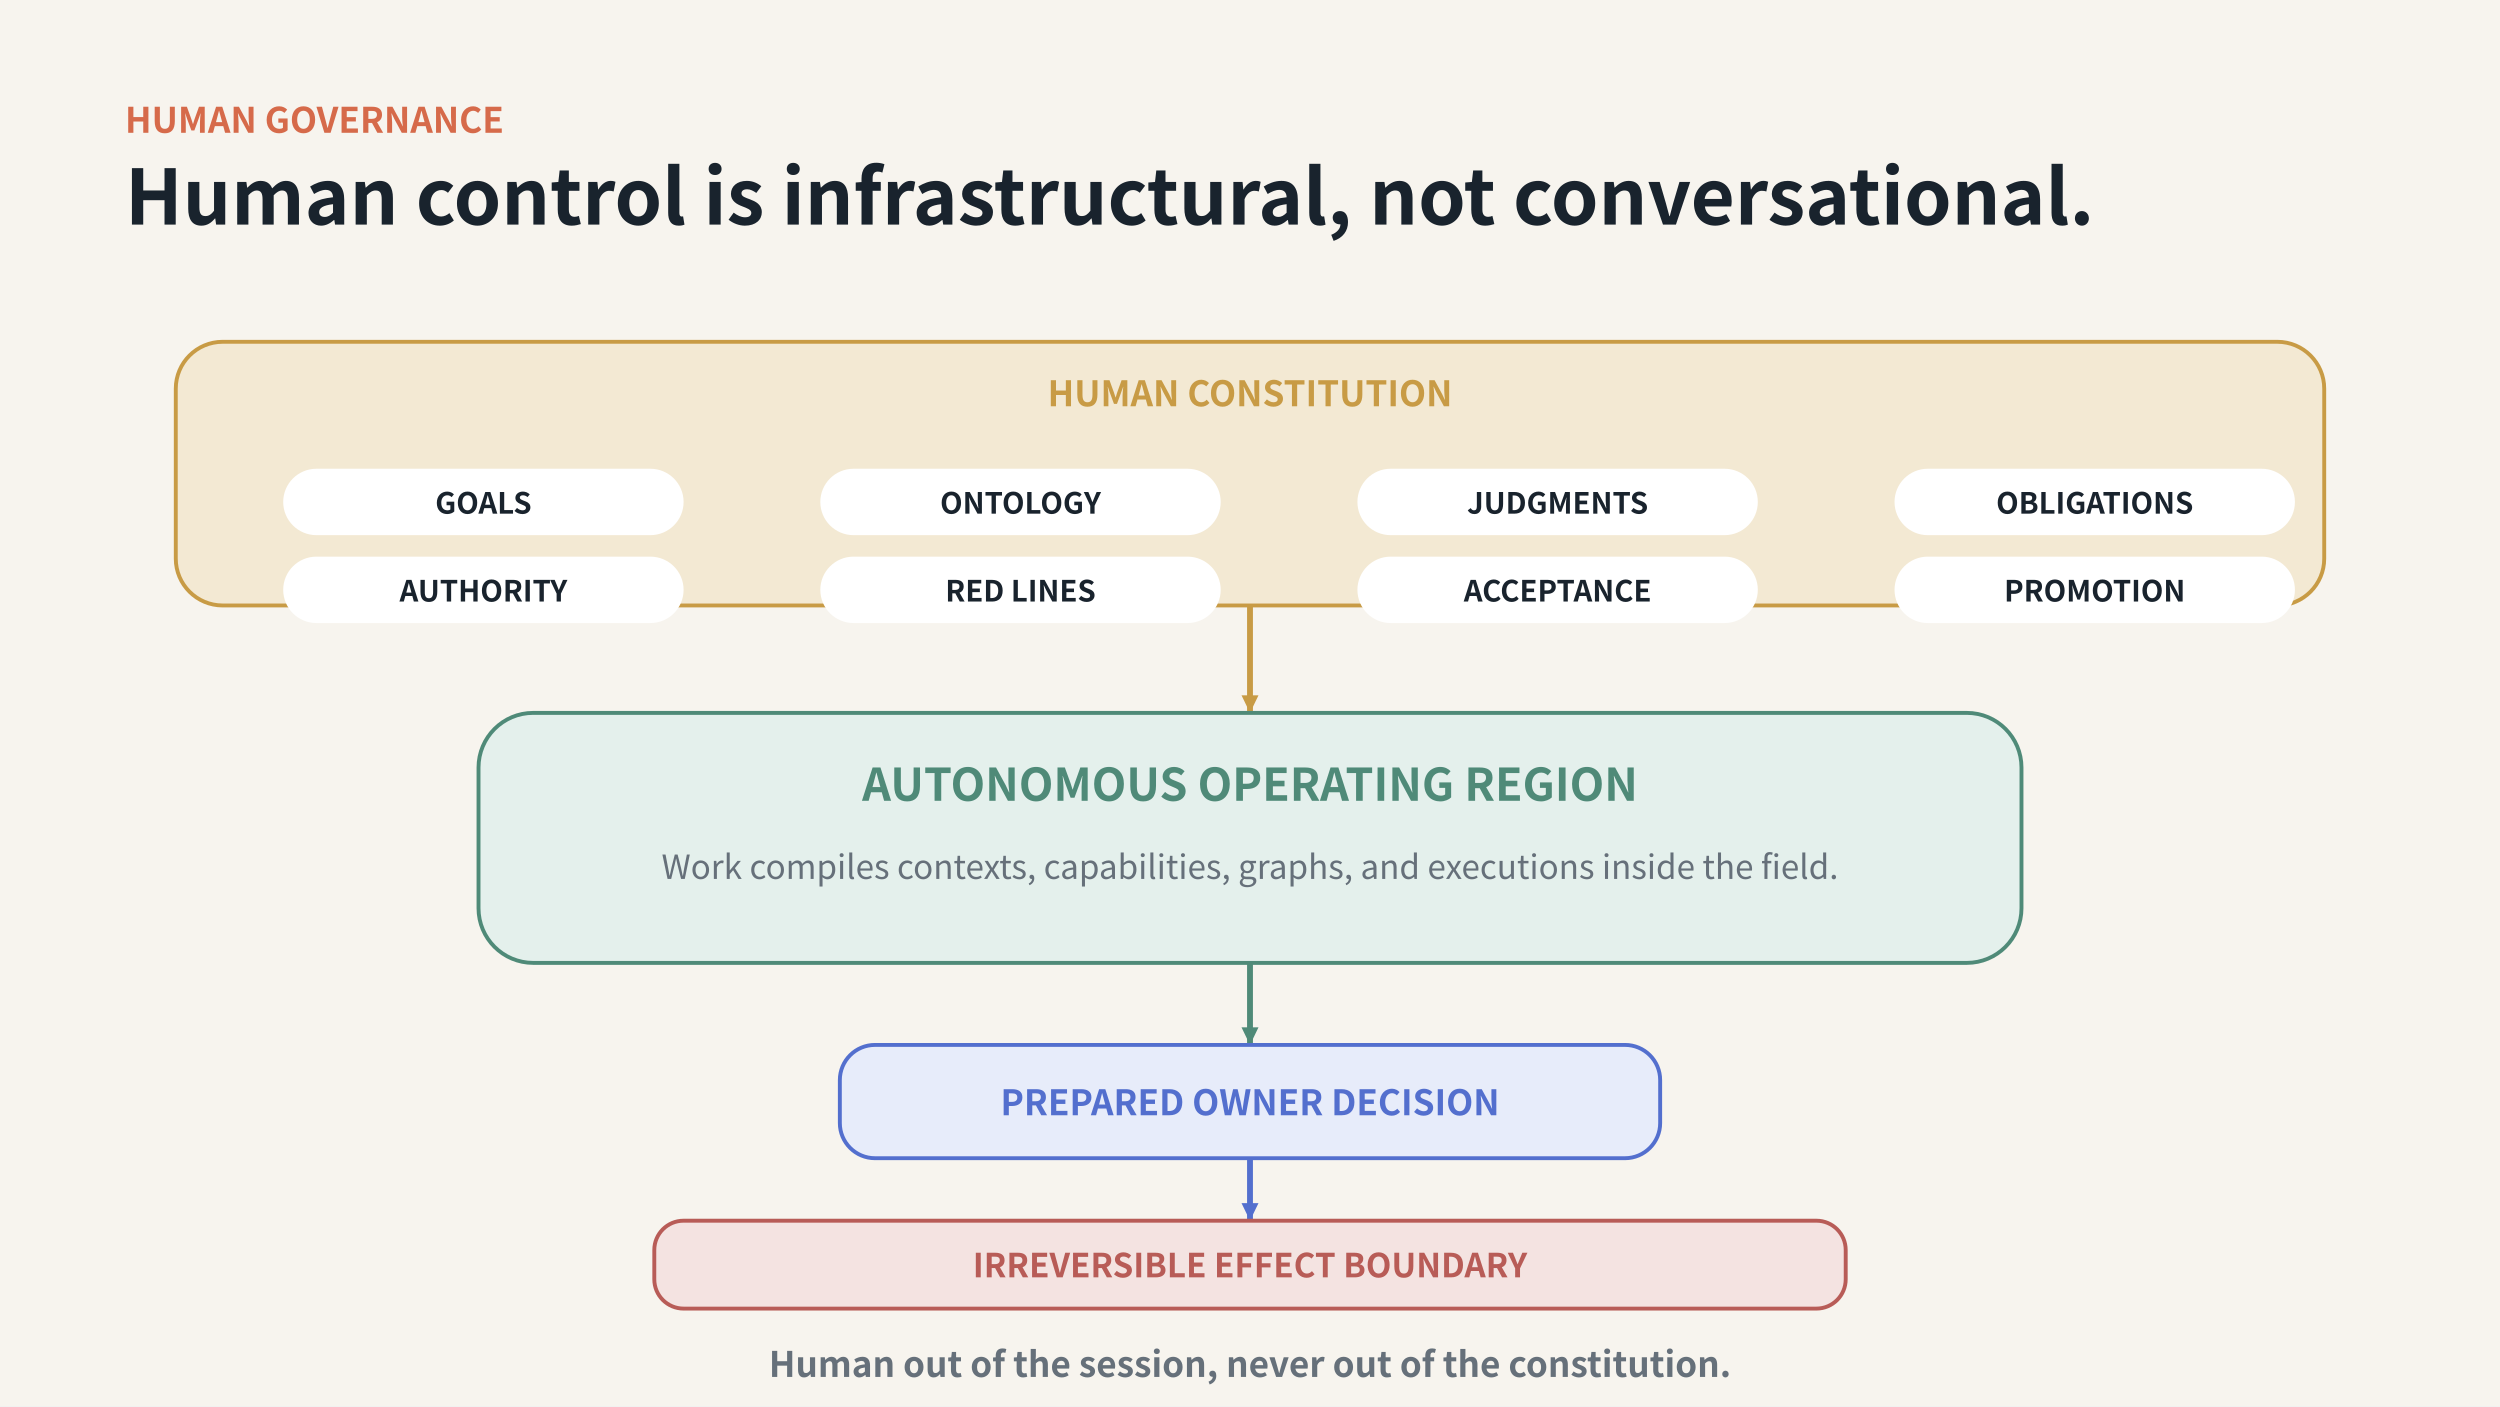
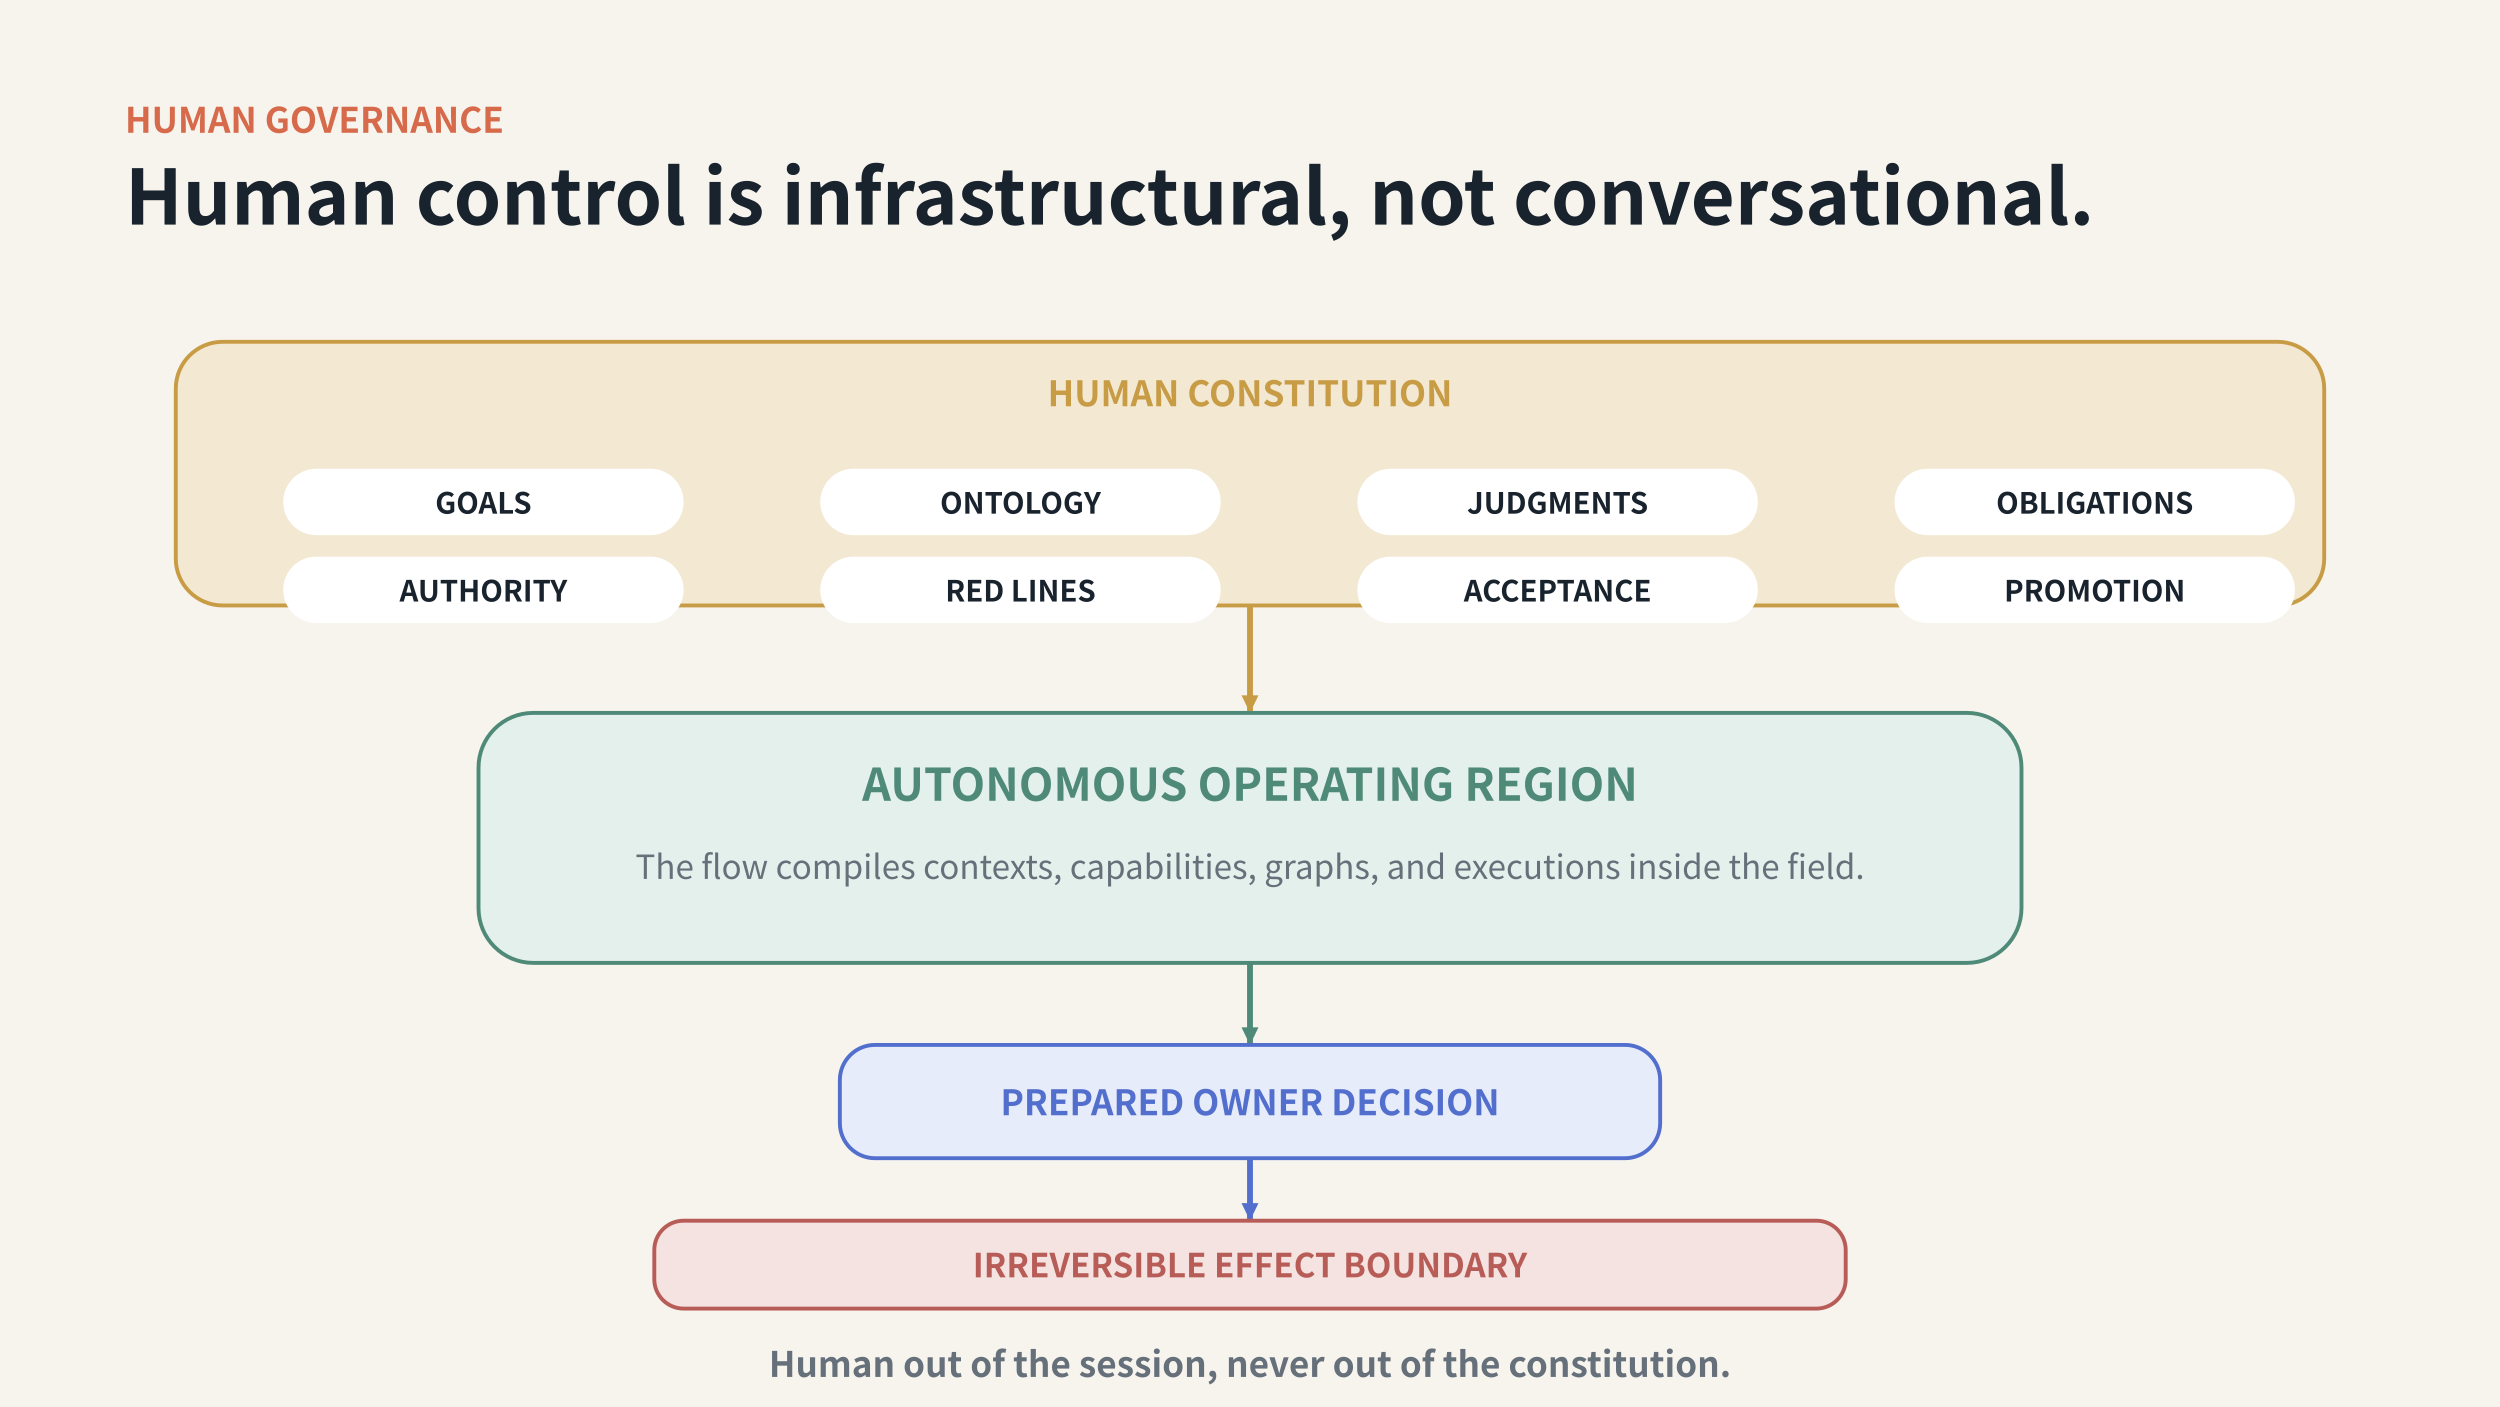
<svg xmlns="http://www.w3.org/2000/svg" baseProfile="full" height="720" version="1.1" viewBox="0 0 1280 720" width="1280">
  <defs />
  <rect fill="#F7F4EE" height="720" width="1280" x="0" y="0" />
  <text fill="#D66A4A" font-family="Noto Sans CJK SC, Noto Sans, Arial, sans-serif" font-size="18" font-weight="750" opacity="1" text-anchor="start" x="64" y="68">HUMAN GOVERNANCE</text>
  <text fill="#19232D" font-family="Noto Sans CJK SC, Noto Sans, Arial, sans-serif" font-size="39" font-weight="780" opacity="1" text-anchor="start" x="64" y="115">Human control is infrastructural, not conversational.</text>
  <rect fill="#F3E9D3" height="135" opacity="1" rx="24" ry="24" stroke="#C89B45" stroke-width="2" width="1100" x="90" y="175" />
  <text fill="#C89B45" font-family="Noto Sans CJK SC, Noto Sans, Arial, sans-serif" font-size="18" font-weight="800" opacity="1" text-anchor="middle" x="640" y="208">HUMAN CONSTITUTION</text>
  <rect fill="#FFFFFF" height="34" opacity="1" rx="17" ry="17" stroke="none" stroke-width="0" width="205" x="145" y="240" />
  <text fill="#19232D" font-family="Noto Sans CJK SC, Noto Sans, Arial, sans-serif" font-size="15" font-weight="600" opacity="1" text-anchor="middle" x="247.5" y="263">GOALS</text>
  <rect fill="#FFFFFF" height="34" opacity="1" rx="17" ry="17" stroke="none" stroke-width="0" width="205" x="420" y="240" />
  <text fill="#19232D" font-family="Noto Sans CJK SC, Noto Sans, Arial, sans-serif" font-size="15" font-weight="600" opacity="1" text-anchor="middle" x="522.5" y="263">ONTOLOGY</text>
  <rect fill="#FFFFFF" height="34" opacity="1" rx="17" ry="17" stroke="none" stroke-width="0" width="205" x="695" y="240" />
  <text fill="#19232D" font-family="Noto Sans CJK SC, Noto Sans, Arial, sans-serif" font-size="15" font-weight="600" opacity="1" text-anchor="middle" x="797.5" y="263">JUDGMENTS</text>
  <rect fill="#FFFFFF" height="34" opacity="1" rx="17" ry="17" stroke="none" stroke-width="0" width="205" x="970" y="240" />
  <text fill="#19232D" font-family="Noto Sans CJK SC, Noto Sans, Arial, sans-serif" font-size="15" font-weight="600" opacity="1" text-anchor="middle" x="1072.5" y="263">OBLIGATIONS</text>
  <rect fill="#FFFFFF" height="34" opacity="1" rx="17" ry="17" stroke="none" stroke-width="0" width="205" x="145" y="285" />
  <text fill="#19232D" font-family="Noto Sans CJK SC, Noto Sans, Arial, sans-serif" font-size="15" font-weight="600" opacity="1" text-anchor="middle" x="247.5" y="308">AUTHORITY</text>
  <rect fill="#FFFFFF" height="34" opacity="1" rx="17" ry="17" stroke="none" stroke-width="0" width="205" x="420" y="285" />
  <text fill="#19232D" font-family="Noto Sans CJK SC, Noto Sans, Arial, sans-serif" font-size="15" font-weight="600" opacity="1" text-anchor="middle" x="522.5" y="308">RED LINES</text>
  <rect fill="#FFFFFF" height="34" opacity="1" rx="17" ry="17" stroke="none" stroke-width="0" width="205" x="695" y="285" />
  <text fill="#19232D" font-family="Noto Sans CJK SC, Noto Sans, Arial, sans-serif" font-size="15" font-weight="600" opacity="1" text-anchor="middle" x="797.5" y="308">ACCEPTANCE</text>
  <rect fill="#FFFFFF" height="34" opacity="1" rx="17" ry="17" stroke="none" stroke-width="0" width="205" x="970" y="285" />
  <text fill="#19232D" font-family="Noto Sans CJK SC, Noto Sans, Arial, sans-serif" font-size="15" font-weight="600" opacity="1" text-anchor="middle" x="1072.5" y="308">PROMOTION</text>
  <line opacity="1" stroke="#C89B45" stroke-width="3" x1="640" x2="640" y1="310" y2="365" />
  <polygon fill="#C89B45" points="640,365 635.65,355.996 644.35,355.996" />
  <rect fill="#E4F0EC" height="128" opacity="1" rx="28" ry="28" stroke="#4F8A78" stroke-width="2" width="790" x="245" y="365" />
  <text fill="#4F8A78" font-family="Noto Sans CJK SC, Noto Sans, Arial, sans-serif" font-size="23" font-weight="800" opacity="1" text-anchor="middle" x="640" y="410">AUTONOMOUS OPERATING REGION</text>
-   <text fill="#66707A" font-family="Noto Sans CJK SC, Noto Sans, Arial, sans-serif" font-size="17" font-weight="400" opacity="1" text-anchor="middle" x="640" y="450">Work compiles contexts, capabilities, graphs, and executions inside the field.</text>
+   <text fill="#66707A" font-family="Noto Sans CJK SC, Noto Sans, Arial, sans-serif" font-size="17" font-weight="400" opacity="1" text-anchor="middle" x="640" y="450">The flow compiles contexts, capabilities, graphs, and executions inside the field.</text>
  <line opacity="1" stroke="#4F8A78" stroke-width="3" x1="640" x2="640" y1="493" y2="535" />
  <polygon fill="#4F8A78" points="640,535 635.65,525.996 644.35,525.996" />
  <rect fill="#E7ECFA" height="58" opacity="1" rx="18" ry="18" stroke="#536FCE" stroke-width="2" width="420" x="430" y="535" />
  <text fill="#536FCE" font-family="Noto Sans CJK SC, Noto Sans, Arial, sans-serif" font-size="18" font-weight="750" opacity="1" text-anchor="middle" x="640" y="571">PREPARED OWNER DECISION</text>
  <line opacity="1" stroke="#536FCE" stroke-width="3" x1="640" x2="640" y1="593" y2="625" />
  <polygon fill="#536FCE" points="640,625 635.65,615.996 644.35,615.996" />
  <rect fill="#F4E3E1" height="45" opacity="1" rx="15" ry="15" stroke="#B85C57" stroke-width="2" width="610" x="335" y="625" />
  <text fill="#B85C57" font-family="Noto Sans CJK SC, Noto Sans, Arial, sans-serif" font-size="17" font-weight="750" opacity="1" text-anchor="middle" x="640" y="654">IRREVERSIBLE EFFECT BOUNDARY</text>
  <text fill="#66707A" font-family="Noto Sans CJK SC, Noto Sans, Arial, sans-serif" font-size="18" font-weight="650" opacity="1" text-anchor="middle" x="640" y="705">Human out of the session, never out of the constitution.</text>
</svg>
